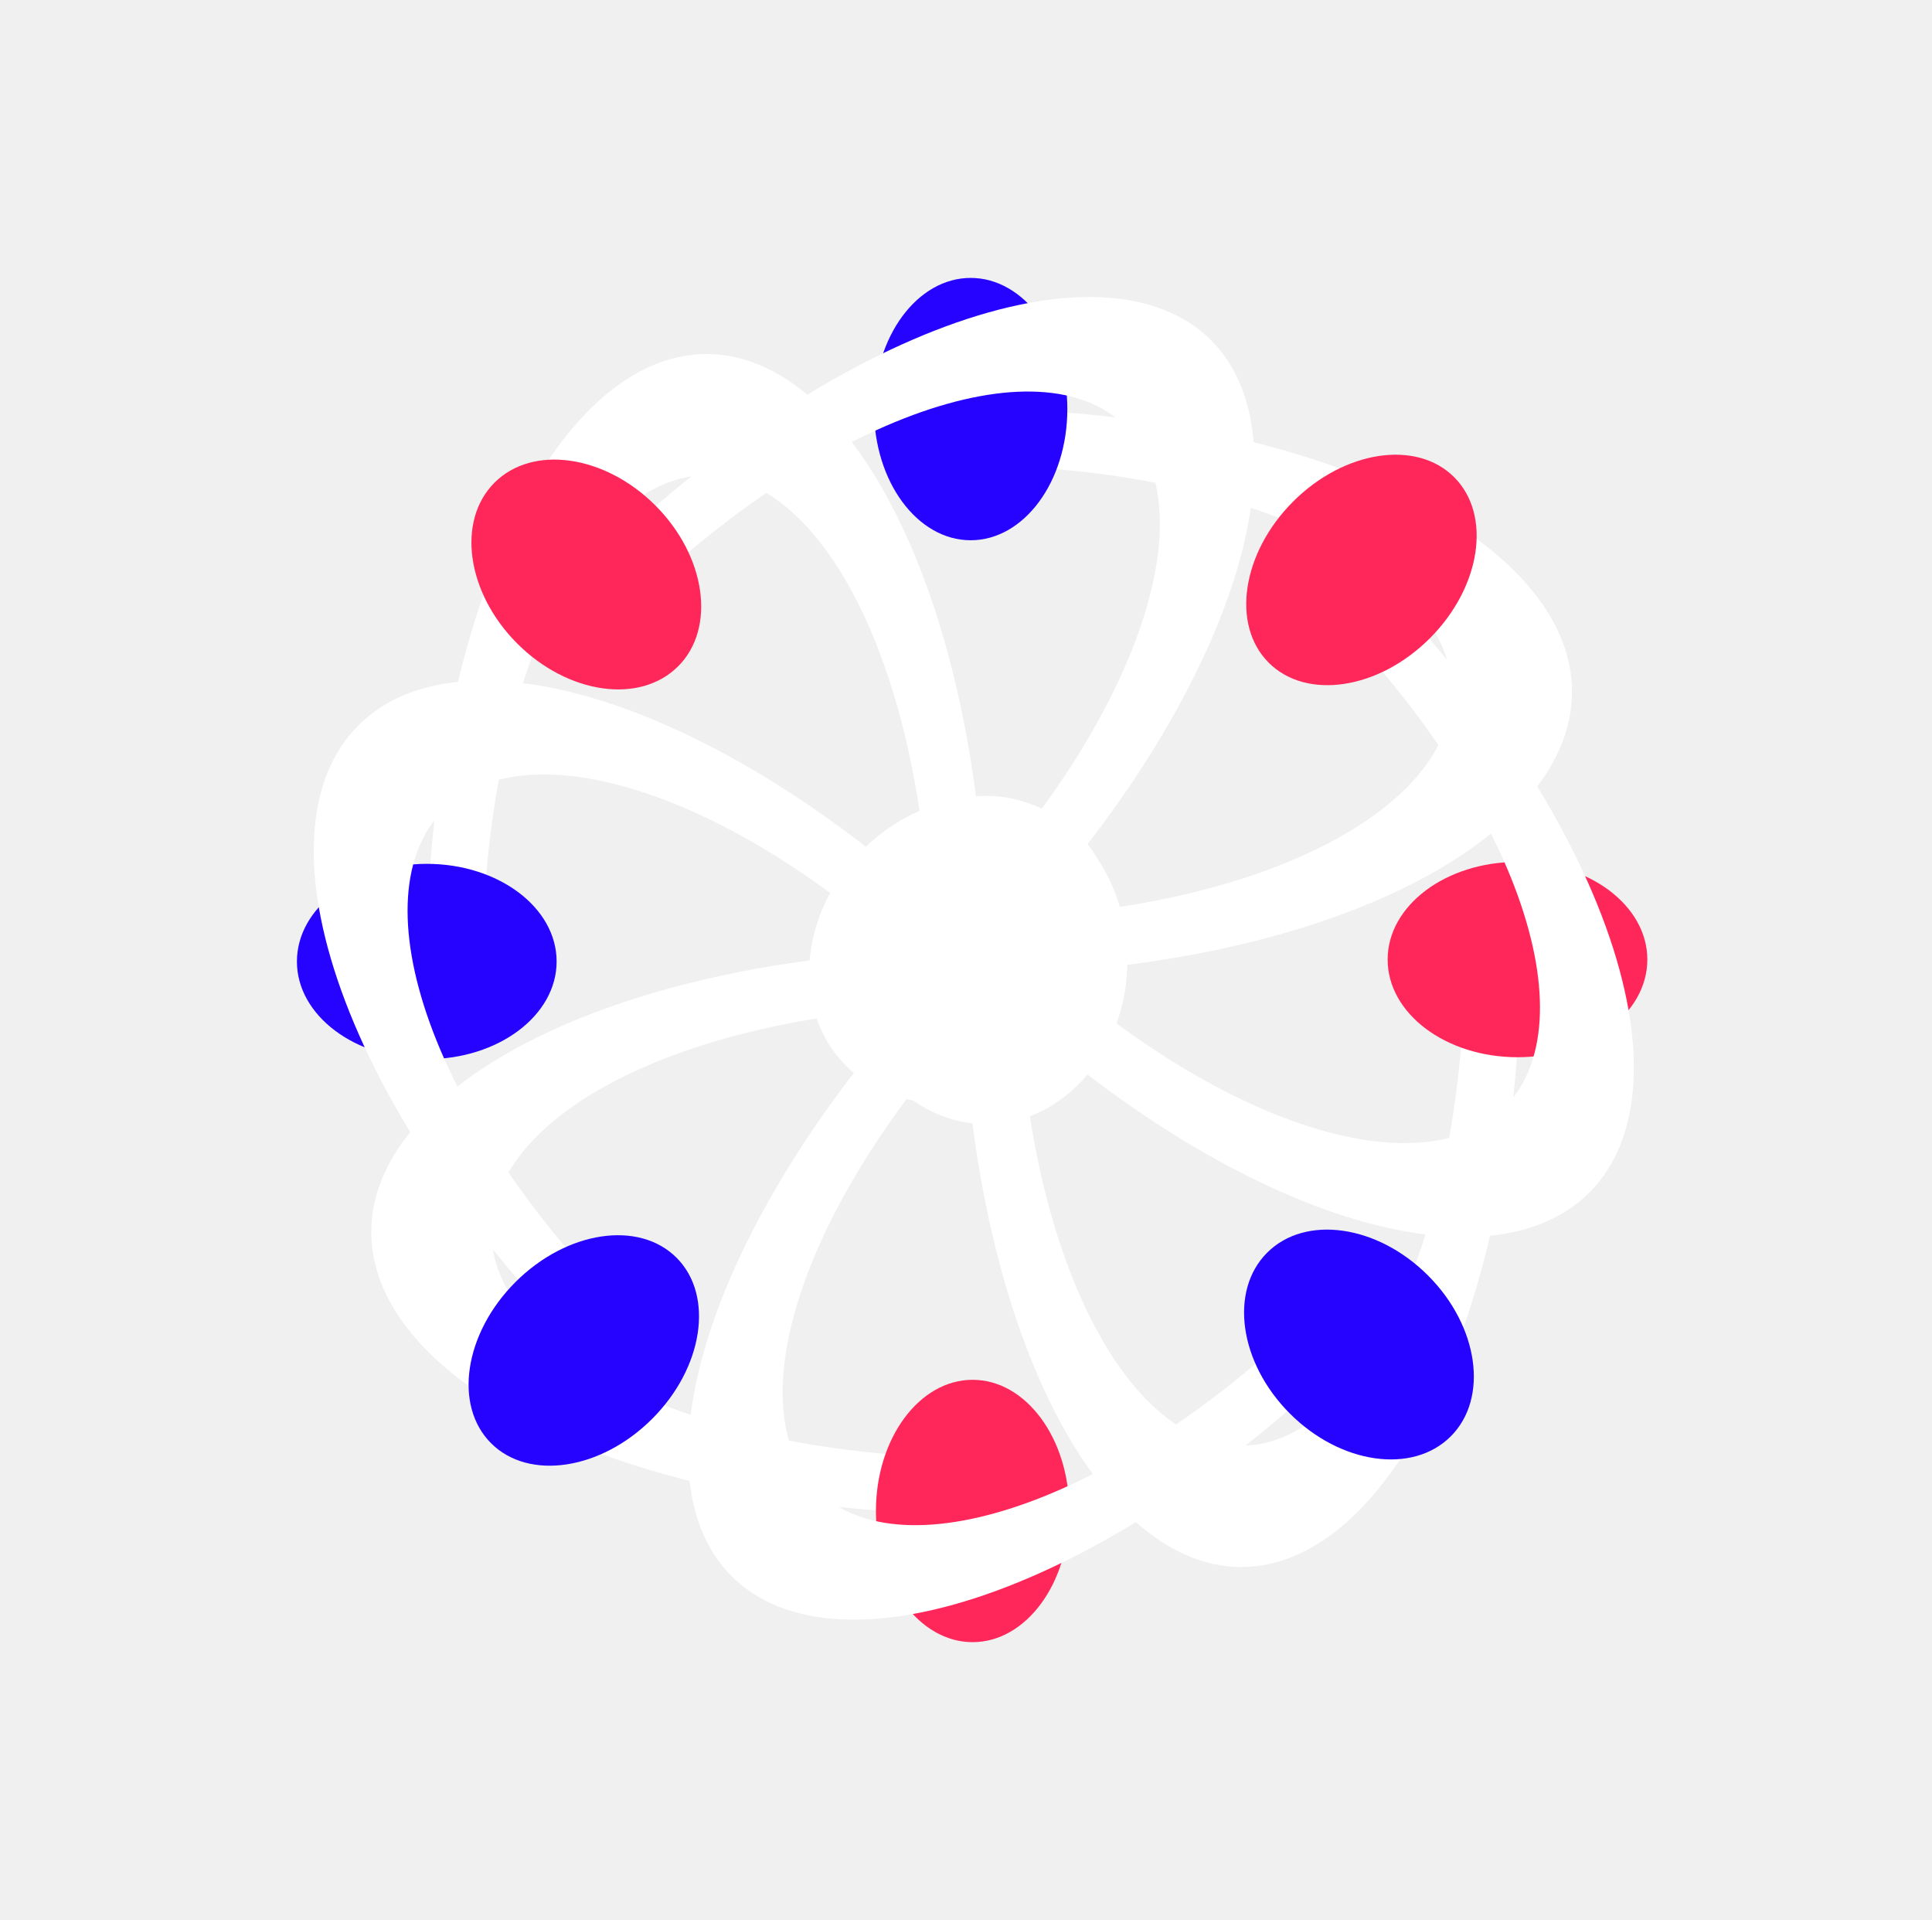
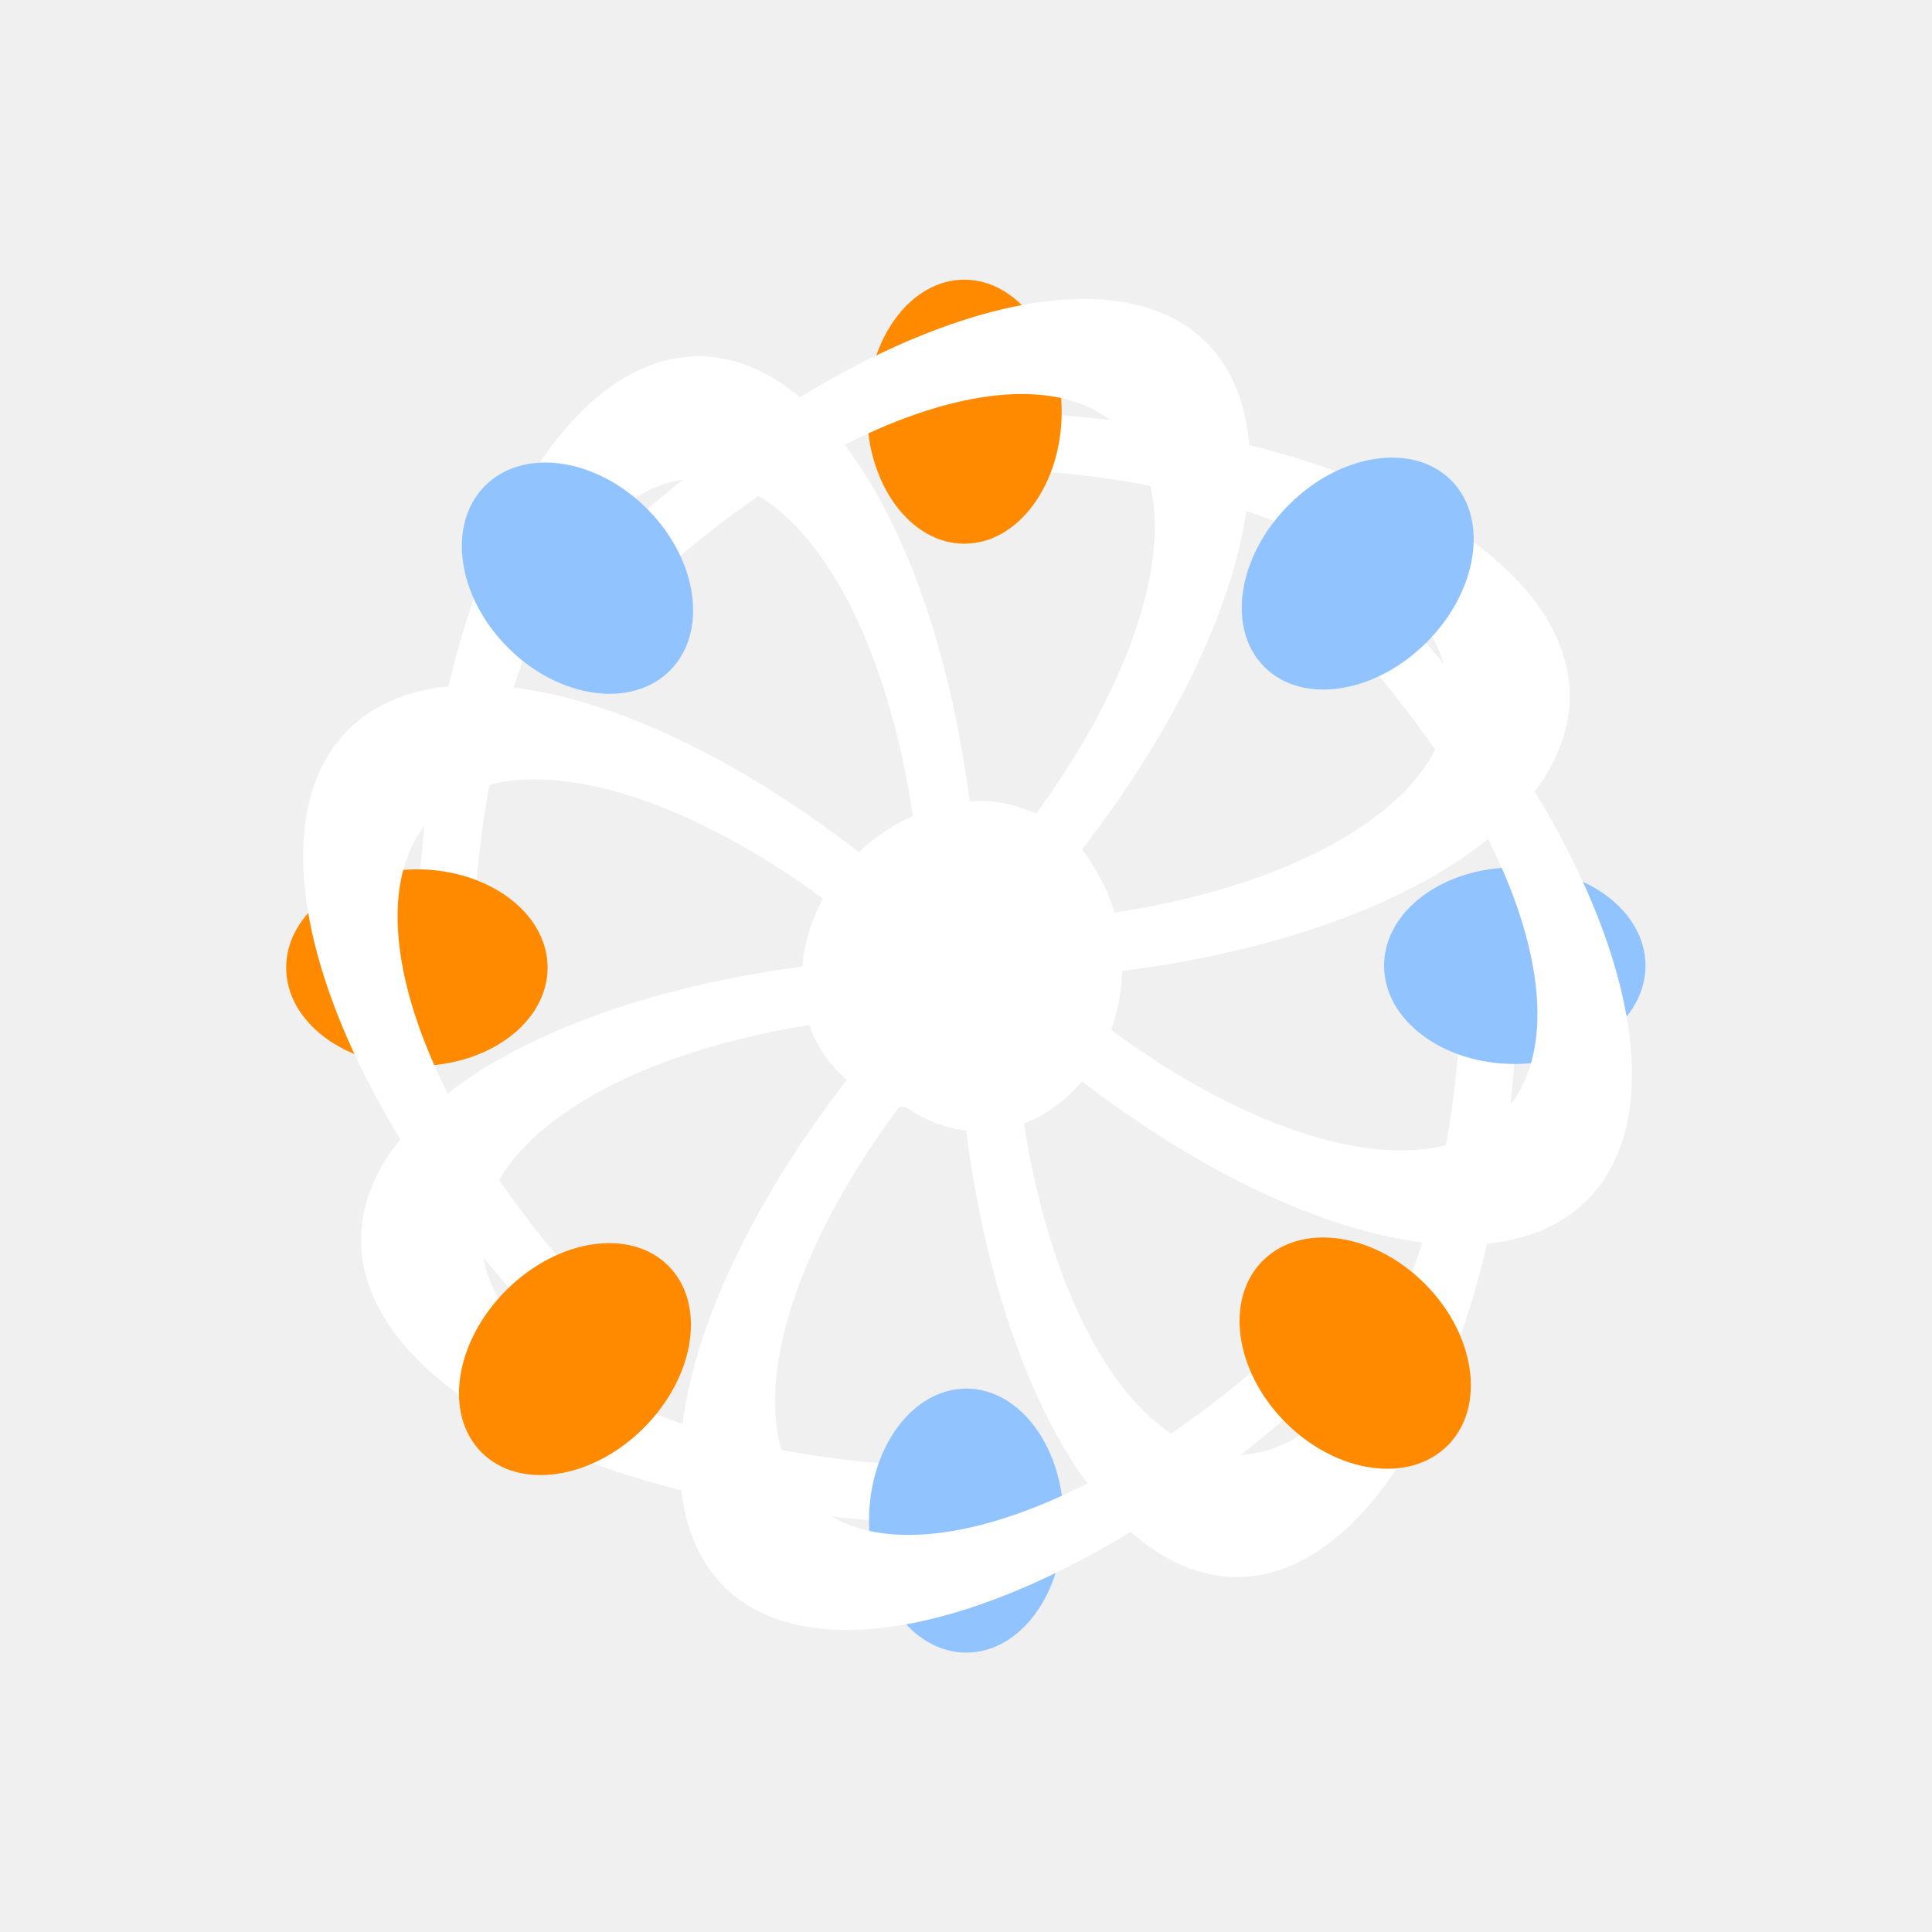
- <svg xmlns="http://www.w3.org/2000/svg" width="153" height="152" viewBox="0 0 153 152" fill="none">
-   <path d="M78.117 76.052C78.117 69.746 77.543 63.501 76.43 57.675C75.316 51.849 73.684 46.555 71.626 42.095C69.568 37.636 67.126 34.099 64.437 31.685C61.748 29.272 58.867 28.03 55.957 28.03C53.047 28.03 50.165 29.272 47.477 31.685C44.788 34.099 42.345 37.636 40.287 42.095C38.23 46.555 36.597 51.849 35.484 57.675C34.37 63.501 33.797 69.746 33.797 76.052L38.229 76.052C38.229 71.007 38.687 66.011 39.578 61.35C40.469 56.689 41.775 52.454 43.421 48.887C45.067 45.319 47.022 42.489 49.172 40.559C51.323 38.628 53.629 37.634 55.957 37.634C58.285 37.634 60.59 38.628 62.741 40.559C64.892 42.489 66.846 45.319 68.492 48.887C70.138 52.454 71.444 56.689 72.335 61.35C73.226 66.011 73.685 71.007 73.685 76.052L78.117 76.052Z" fill="white" />
-   <path d="M76.195 76.013C76.195 82.325 76.767 88.574 77.878 94.406C78.989 100.236 80.618 105.535 82.671 109.998C84.724 114.46 87.161 118.001 89.843 120.416C92.525 122.831 95.4 124.074 98.304 124.074C101.207 124.074 104.082 122.831 106.764 120.416C109.447 118.001 111.884 114.46 113.937 109.998C115.99 105.535 117.618 100.236 118.729 94.406C119.84 88.574 120.412 82.325 120.412 76.013L115.99 76.013C115.99 81.062 115.533 86.062 114.644 90.727C113.755 95.392 112.452 99.63 110.81 103.201C109.168 106.771 107.218 109.603 105.072 111.535C102.926 113.468 100.626 114.462 98.304 114.462C95.981 114.462 93.681 113.468 91.535 111.535C89.389 109.603 87.44 106.771 85.797 103.201C84.155 99.63 82.852 95.392 81.963 90.727C81.074 86.062 80.617 81.062 80.617 76.013L76.195 76.013Z" fill="white" />
-   <ellipse rx="7.733" ry="10.283" transform="matrix(-2.52825e-08 1 1 2.52825e-08 76.9861 75.9752)" fill="white" />
-   <ellipse rx="7.733" ry="10.283" transform="matrix(-2.52825e-08 1 1 2.52825e-08 33.7967 76.1298)" fill="#2603FF" />
-   <ellipse rx="7.733" ry="10.283" transform="matrix(-2.52825e-08 1 1 2.52825e-08 120.174 75.9755)" fill="#FF265A" />
-   <path d="M76.947 77.156C83.19 77.156 89.373 76.577 95.141 75.452C100.91 74.327 106.151 72.679 110.566 70.6C114.981 68.522 118.483 66.054 120.872 63.339C123.261 60.623 124.491 57.713 124.491 54.773C124.491 51.834 123.261 48.924 120.872 46.208C118.483 43.492 114.981 41.025 110.566 38.947C106.151 36.868 100.91 35.219 95.141 34.095C89.373 32.97 83.19 32.391 76.947 32.391L76.947 36.867C81.942 36.867 86.888 37.331 91.502 38.23C96.117 39.13 100.31 40.449 103.842 42.112C107.374 43.775 110.176 45.749 112.087 47.921C113.998 50.093 114.982 52.422 114.982 54.773C114.982 57.125 113.998 59.453 112.087 61.626C110.176 63.798 107.374 65.772 103.842 67.435C100.31 69.098 96.117 70.417 91.502 71.317C86.888 72.216 81.942 72.68 76.947 72.68L76.947 77.156Z" fill="white" />
-   <path d="M76.984 75.215C70.735 75.215 64.548 75.792 58.775 76.914C53.002 78.037 47.756 79.681 43.338 81.755C38.919 83.829 35.414 86.29 33.023 88.999C30.632 91.709 29.401 94.613 29.401 97.545C29.401 100.478 30.632 103.381 33.023 106.091C35.414 108.8 38.919 111.262 43.338 113.335C47.756 115.409 53.002 117.054 58.775 118.176C64.548 119.298 70.735 119.876 76.984 119.876L76.984 115.41C71.985 115.41 67.035 114.948 62.416 114.05C57.798 113.152 53.602 111.836 50.067 110.177C46.532 108.518 43.728 106.549 41.815 104.382C39.902 102.214 38.918 99.891 38.918 97.545C38.918 95.199 39.902 92.876 41.815 90.709C43.728 88.541 46.532 86.572 50.067 84.913C53.602 83.254 57.798 81.938 62.416 81.04C67.035 80.143 71.985 79.681 76.984 79.681L76.984 75.215Z" fill="white" />
-   <ellipse rx="11.174" ry="12.999" transform="matrix(-1 -2.52825e-08 -2.52825e-08 1 78.1112 76.011)" fill="white" />
-   <ellipse rx="7.656" ry="10.386" transform="matrix(-1 -2.52825e-08 -2.52825e-08 1 76.8693 32.3902)" fill="#2603FF" />
-   <ellipse rx="7.656" ry="10.386" transform="matrix(-1 -2.52825e-08 -2.52825e-08 1 77.0236 119.636)" fill="#FF265A" />
-   <path d="M76.226 75.172C71.767 79.631 67.756 84.452 64.424 89.359C61.092 94.267 58.502 99.164 56.804 103.772C55.106 108.381 54.332 112.609 54.527 116.217C54.721 119.824 55.881 122.74 57.938 124.798C59.996 126.856 62.912 128.015 66.52 128.21C70.127 128.404 74.356 127.63 78.964 125.932C83.572 124.234 88.47 121.645 93.377 118.313C98.284 114.98 103.105 110.97 107.565 106.511L104.431 103.377C100.863 106.944 97.007 110.152 93.081 112.818C89.155 115.484 85.237 117.556 81.55 118.914C77.864 120.273 74.481 120.892 71.595 120.736C68.709 120.58 66.376 119.653 64.73 118.007C63.084 116.361 62.156 114.028 62.001 111.142C61.845 108.256 62.464 104.873 63.822 101.186C65.181 97.5 67.252 93.582 69.918 89.656C72.584 85.73 75.792 81.873 79.36 78.306L76.226 75.172Z" fill="white" />
-   <path d="M77.559 76.559C82.022 72.096 86.037 67.272 89.374 62.364C92.712 57.455 95.306 52.557 97.01 47.949C98.715 43.342 99.495 39.115 99.306 35.511C99.117 31.906 97.963 28.994 95.91 26.941C93.857 24.889 90.945 23.735 87.341 23.546C83.736 23.357 79.51 24.137 74.902 25.841C70.295 27.545 65.397 30.14 60.488 33.477C55.579 36.815 50.756 40.83 46.293 45.293L49.419 48.419C52.99 44.849 56.849 41.637 60.776 38.967C64.703 36.297 68.621 34.221 72.307 32.858C75.993 31.495 79.374 30.871 82.258 31.022C85.141 31.173 87.471 32.096 89.113 33.738C90.756 35.381 91.679 37.71 91.83 40.594C91.981 43.477 91.357 46.859 89.994 50.545C88.63 54.23 86.554 58.149 83.884 62.076C81.214 66.003 78.002 69.862 74.432 73.432L77.559 76.559Z" fill="white" />
-   <ellipse rx="7.733" ry="10.283" transform="matrix(0.707106 -0.707106 -0.707106 -0.707106 76.9704 76.0269)" fill="white" />
-   <ellipse rx="7.733" ry="10.283" transform="matrix(0.707106 -0.707106 -0.707106 -0.707106 107.619 106.456)" fill="#2603FF" />
-   <ellipse rx="7.733" ry="10.283" transform="matrix(0.707106 -0.707106 -0.707106 -0.707106 46.4313 45.4878)" fill="#FF265A" />
-   <path d="M77.83 75.22C73.415 70.805 68.634 66.843 63.76 63.559C58.885 60.276 54.013 57.735 49.422 56.083C44.83 54.431 40.609 53.699 37 53.93C33.39 54.161 30.462 55.349 28.384 57.428C26.305 59.506 25.117 62.434 24.886 66.043C24.656 69.653 25.387 73.874 27.039 78.466C28.692 83.057 31.232 87.929 34.515 92.803C37.799 97.677 41.761 102.459 46.176 106.873L49.341 103.708C45.809 100.176 42.64 96.351 40.013 92.452C37.386 88.553 35.354 84.655 34.032 80.982C32.71 77.309 32.125 73.932 32.31 71.044C32.494 68.156 33.445 65.814 35.108 64.151C36.77 62.489 39.112 61.538 42 61.353C44.888 61.169 48.265 61.754 51.938 63.076C55.611 64.397 59.509 66.43 63.408 69.057C67.308 71.683 71.132 74.853 74.664 78.385L77.83 75.22Z" fill="white" />
-   <path d="M76.431 76.565C80.85 80.984 85.633 84.951 90.509 88.239C95.384 91.528 100.257 94.074 104.847 95.732C109.438 97.39 113.657 98.128 117.263 97.903C120.87 97.678 123.794 96.495 125.867 94.421C127.941 92.348 129.124 89.424 129.349 85.817C129.574 82.211 128.836 77.992 127.178 73.401C125.52 68.811 122.974 63.938 119.685 59.063C116.397 54.187 112.43 49.404 108.011 44.985L104.853 48.143C108.388 51.678 111.561 55.505 114.192 59.405C116.823 63.306 118.86 67.204 120.186 70.876C121.513 74.549 122.103 77.924 121.923 80.809C121.743 83.694 120.797 86.033 119.138 87.692C117.479 89.351 115.14 90.297 112.255 90.477C109.37 90.657 105.994 90.067 102.322 88.741C98.65 87.414 94.752 85.377 90.851 82.746C86.951 80.116 83.124 76.942 79.589 73.407L76.431 76.565Z" fill="white" />
-   <ellipse rx="11.174" ry="12.999" transform="matrix(0.707106 0.707106 0.707106 -0.707106 76.1987 75.204)" fill="white" />
-   <ellipse rx="7.656" ry="10.386" transform="matrix(0.707106 0.707106 0.707106 -0.707106 46.2325 106.927)" fill="#2603FF" />
-   <ellipse rx="7.656" ry="10.386" transform="matrix(0.707106 0.707106 0.707106 -0.707106 107.817 45.1271)" fill="#FF265A" />
+ <svg xmlns="http://www.w3.org/2000/svg" width="150" height="150" viewBox="0 0 213 213" fill="none">
+   <path d="M108.067 106.573C108.067 97.736 107.264 88.985 105.703 80.821C104.143 72.656 101.855 65.238 98.972 58.989C96.088 52.74 92.665 47.783 88.897 44.401C85.13 41.019 81.092 39.279 77.014 39.279C72.936 39.279 68.898 41.019 65.13 44.401C61.363 47.783 57.94 52.74 55.056 58.989C52.173 65.238 49.885 72.656 48.325 80.821C46.764 88.985 45.961 97.736 45.961 106.573L52.172 106.573C52.172 99.503 52.814 92.503 54.062 85.971C55.311 79.439 57.141 73.505 59.448 68.506C61.755 63.507 64.493 59.541 67.507 56.836C70.521 54.13 73.752 52.737 77.014 52.737C80.276 52.737 83.507 54.13 86.521 56.836C89.535 59.541 92.273 63.507 94.58 68.506C96.887 73.505 98.717 79.439 99.965 85.971C101.214 92.503 101.856 99.503 101.856 106.573L108.067 106.573Z" fill="white" />
+   <path d="M105.374 106.519C105.374 115.363 106.175 124.121 107.732 132.292C109.289 140.463 111.571 147.887 114.448 154.141C117.325 160.395 120.74 165.356 124.499 168.741C128.258 172.125 132.287 173.867 136.355 173.867C140.423 173.867 144.452 172.125 148.211 168.741C151.97 165.356 155.385 160.395 158.262 154.141C161.139 147.887 163.421 140.463 164.978 132.292C166.535 124.121 167.336 115.363 167.336 106.519L161.14 106.519C161.14 113.594 160.499 120.6 159.253 127.137C158.008 133.674 156.182 139.614 153.88 144.617C151.579 149.62 148.847 153.589 145.84 156.296C142.833 159.004 139.61 160.398 136.355 160.398C133.1 160.398 129.877 159.004 126.87 156.296C123.863 153.589 121.131 149.62 118.83 144.617C116.528 139.614 114.702 133.674 113.457 127.137C112.211 120.6 111.57 113.594 111.57 106.519L105.374 106.519Z" fill="white" />
+   <ellipse rx="10.836" ry="14.41" transform="matrix(-2.52825e-08 1 1 2.52825e-08 106.482 106.465)" fill="white" />
+   <ellipse rx="10.836" ry="14.41" transform="matrix(-2.52825e-08 1 1 2.52825e-08 45.9605 106.682)" fill="#FF8A00" />
+   <ellipse rx="10.836" ry="14.41" transform="matrix(-2.52825e-08 1 1 2.52825e-08 167.003 106.466)" fill="#91C4FF" />
+   <path d="M106.43 108.12C115.179 108.12 123.842 107.308 131.926 105.732C140.009 104.156 147.354 101.846 153.54 98.933C159.727 96.02 164.635 92.563 167.983 88.757C171.331 84.952 173.054 80.873 173.054 76.754C173.054 72.636 171.331 68.557 167.983 64.752C164.635 60.946 159.727 57.489 153.54 54.576C147.354 51.663 140.009 49.353 131.926 47.777C123.842 46.201 115.179 45.389 106.43 45.389L106.43 51.662C113.429 51.662 120.36 52.312 126.827 53.572C133.293 54.833 139.169 56.682 144.118 59.012C149.068 61.342 152.994 64.108 155.672 67.152C158.351 70.197 159.729 73.459 159.729 76.754C159.729 80.05 158.351 83.312 155.672 86.357C152.994 89.401 149.068 92.167 144.118 94.497C139.169 96.827 133.293 98.676 126.827 99.937C120.36 101.198 113.429 101.847 106.43 101.847L106.43 108.12Z" fill="white" />
+   <path d="M106.482 105.399C97.725 105.399 89.055 106.208 80.965 107.781C72.875 109.354 65.525 111.659 59.333 114.564C53.141 117.47 48.23 120.92 44.879 124.716C41.528 128.513 39.803 132.582 39.803 136.691C39.803 140.801 41.528 144.87 44.879 148.666C48.23 152.463 53.141 155.913 59.333 158.818C65.525 161.724 72.875 164.029 80.965 165.602C89.055 167.174 97.725 167.984 106.482 167.984L106.482 161.725C99.477 161.725 92.54 161.078 86.068 159.82C79.596 158.562 73.716 156.718 68.763 154.393C63.809 152.068 59.88 149.309 57.199 146.271C54.519 143.234 53.139 139.979 53.139 136.691C53.139 133.404 54.519 130.149 57.199 127.111C59.88 124.074 63.809 121.314 68.763 118.99C73.716 116.665 79.596 114.821 86.068 113.563C92.54 112.305 99.477 111.657 106.482 111.657L106.482 105.399Z" fill="white" />
+   <ellipse rx="15.658" ry="18.216" transform="matrix(-1 -2.52825e-08 -2.52825e-08 1 108.061 106.515)" fill="white" />
+   <ellipse rx="10.729" ry="14.555" transform="matrix(-1 -2.52825e-08 -2.52825e-08 1 106.32 45.3888)" fill="#FF8A00" />
+   <ellipse rx="10.729" ry="14.555" transform="matrix(-1 -2.52825e-08 -2.52825e-08 1 106.535 167.647)" fill="#91C4FF" />
+   <path d="M105.416 105.34C99.167 111.589 93.547 118.345 88.878 125.221C84.208 132.098 80.58 138.961 78.2 145.419C75.82 151.876 74.736 157.802 75.009 162.857C75.281 167.913 76.906 171.999 79.789 174.882C82.673 177.766 86.759 179.39 91.814 179.663C96.87 179.936 102.795 178.851 109.253 176.472C115.711 174.092 122.574 170.464 129.45 165.794C136.327 161.124 143.083 155.504 149.332 149.256L144.94 144.864C139.941 149.863 134.536 154.359 129.035 158.095C123.534 161.83 118.043 164.733 112.877 166.637C107.711 168.541 102.971 169.408 98.926 169.19C94.882 168.972 91.613 167.672 89.306 165.365C86.999 163.058 85.7 159.79 85.482 155.745C85.264 151.701 86.131 146.96 88.035 141.794C89.939 136.628 92.841 131.138 96.577 125.637C100.313 120.135 104.809 114.731 109.808 109.732L105.416 105.34Z" fill="white" />
+   <path d="M107.284 107.283C113.538 101.029 119.164 94.27 123.841 87.391C128.518 80.513 132.154 73.649 134.542 67.192C136.93 60.736 138.023 54.813 137.758 49.762C137.494 44.711 135.877 40.63 133 37.754C130.123 34.877 126.043 33.26 120.991 32.995C115.94 32.731 110.018 33.824 103.561 36.212C97.105 38.599 90.241 42.236 83.362 46.913C76.484 51.59 69.724 57.216 63.47 63.47L67.852 67.851C72.855 62.848 78.262 58.347 83.765 54.605C89.268 50.864 94.759 47.955 99.924 46.044C105.089 44.134 109.828 43.26 113.869 43.472C117.91 43.683 121.174 44.977 123.475 47.278C125.777 49.58 127.07 52.844 127.282 56.885C127.494 60.926 126.619 65.664 124.709 70.829C122.799 75.994 119.89 81.485 116.148 86.988C112.407 92.491 107.906 97.899 102.903 102.902L107.284 107.283Z" fill="white" />
+   <ellipse rx="10.836" ry="14.41" transform="matrix(0.707106 -0.707106 -0.707106 -0.707106 106.462 106.538)" fill="white" />
+   <ellipse rx="10.836" ry="14.41" transform="matrix(0.707106 -0.707106 -0.707106 -0.707106 149.409 149.179)" fill="#FF8A00" />
+   <ellipse rx="10.836" ry="14.41" transform="matrix(0.707106 -0.707106 -0.707106 -0.707106 63.6667 63.743)" fill="#91C4FF" />
+   <path d="M107.668 105.406C101.481 99.22 94.781 93.667 87.951 89.066C81.121 84.465 74.294 80.905 67.86 78.59C61.425 76.275 55.51 75.249 50.452 75.573C45.394 75.896 41.291 77.561 38.379 80.474C35.466 83.386 33.801 87.489 33.477 92.547C33.154 97.606 34.179 103.521 36.495 109.955C38.81 116.389 42.37 123.216 46.971 130.047C51.572 136.877 57.124 143.577 63.311 149.763L67.747 145.328C62.797 140.378 58.355 135.019 54.674 129.554C50.993 124.09 48.146 118.628 46.294 113.481C44.441 108.334 43.621 103.602 43.88 99.555C44.138 95.508 45.471 92.226 47.801 89.896C50.131 87.566 53.413 86.234 57.459 85.975C61.506 85.717 66.238 86.537 71.385 88.389C76.533 90.241 81.995 93.089 87.459 96.77C92.923 100.451 98.283 104.893 103.232 109.842L107.668 105.406Z" fill="white" />
+   <path d="M105.707 107.292C111.899 113.484 118.602 119.043 125.435 123.651C132.267 128.259 139.095 131.827 145.527 134.151C151.96 136.474 157.872 137.508 162.927 137.193C167.981 136.878 172.077 135.22 174.983 132.314C177.889 129.408 179.547 125.311 179.862 120.257C180.177 115.203 179.143 109.291 176.82 102.858C174.496 96.425 170.928 89.598 166.32 82.766C161.712 75.933 156.153 69.23 149.961 63.038L145.536 67.464C150.489 72.417 154.936 77.78 158.623 83.246C162.31 88.711 165.164 94.173 167.023 99.32C168.881 104.466 169.708 109.196 169.456 113.239C169.204 117.282 167.878 120.56 165.553 122.884C163.229 125.209 159.951 126.535 155.908 126.787C151.865 127.039 147.135 126.212 141.989 124.354C136.843 122.495 131.38 119.641 125.915 115.954C120.449 112.267 115.086 107.82 110.133 102.867L105.707 107.292Z" fill="white" />
+   <ellipse rx="15.658" ry="18.216" transform="matrix(0.707106 0.707106 0.707106 -0.707106 105.381 105.385)" fill="white" />
+   <ellipse rx="10.729" ry="14.555" transform="matrix(0.707106 0.707106 0.707106 -0.707106 63.3877 149.839)" fill="#FF8A00" />
+   <ellipse rx="10.729" ry="14.555" transform="matrix(0.707106 0.707106 0.707106 -0.707106 149.687 63.2373)" fill="#91C4FF" />
</svg>
